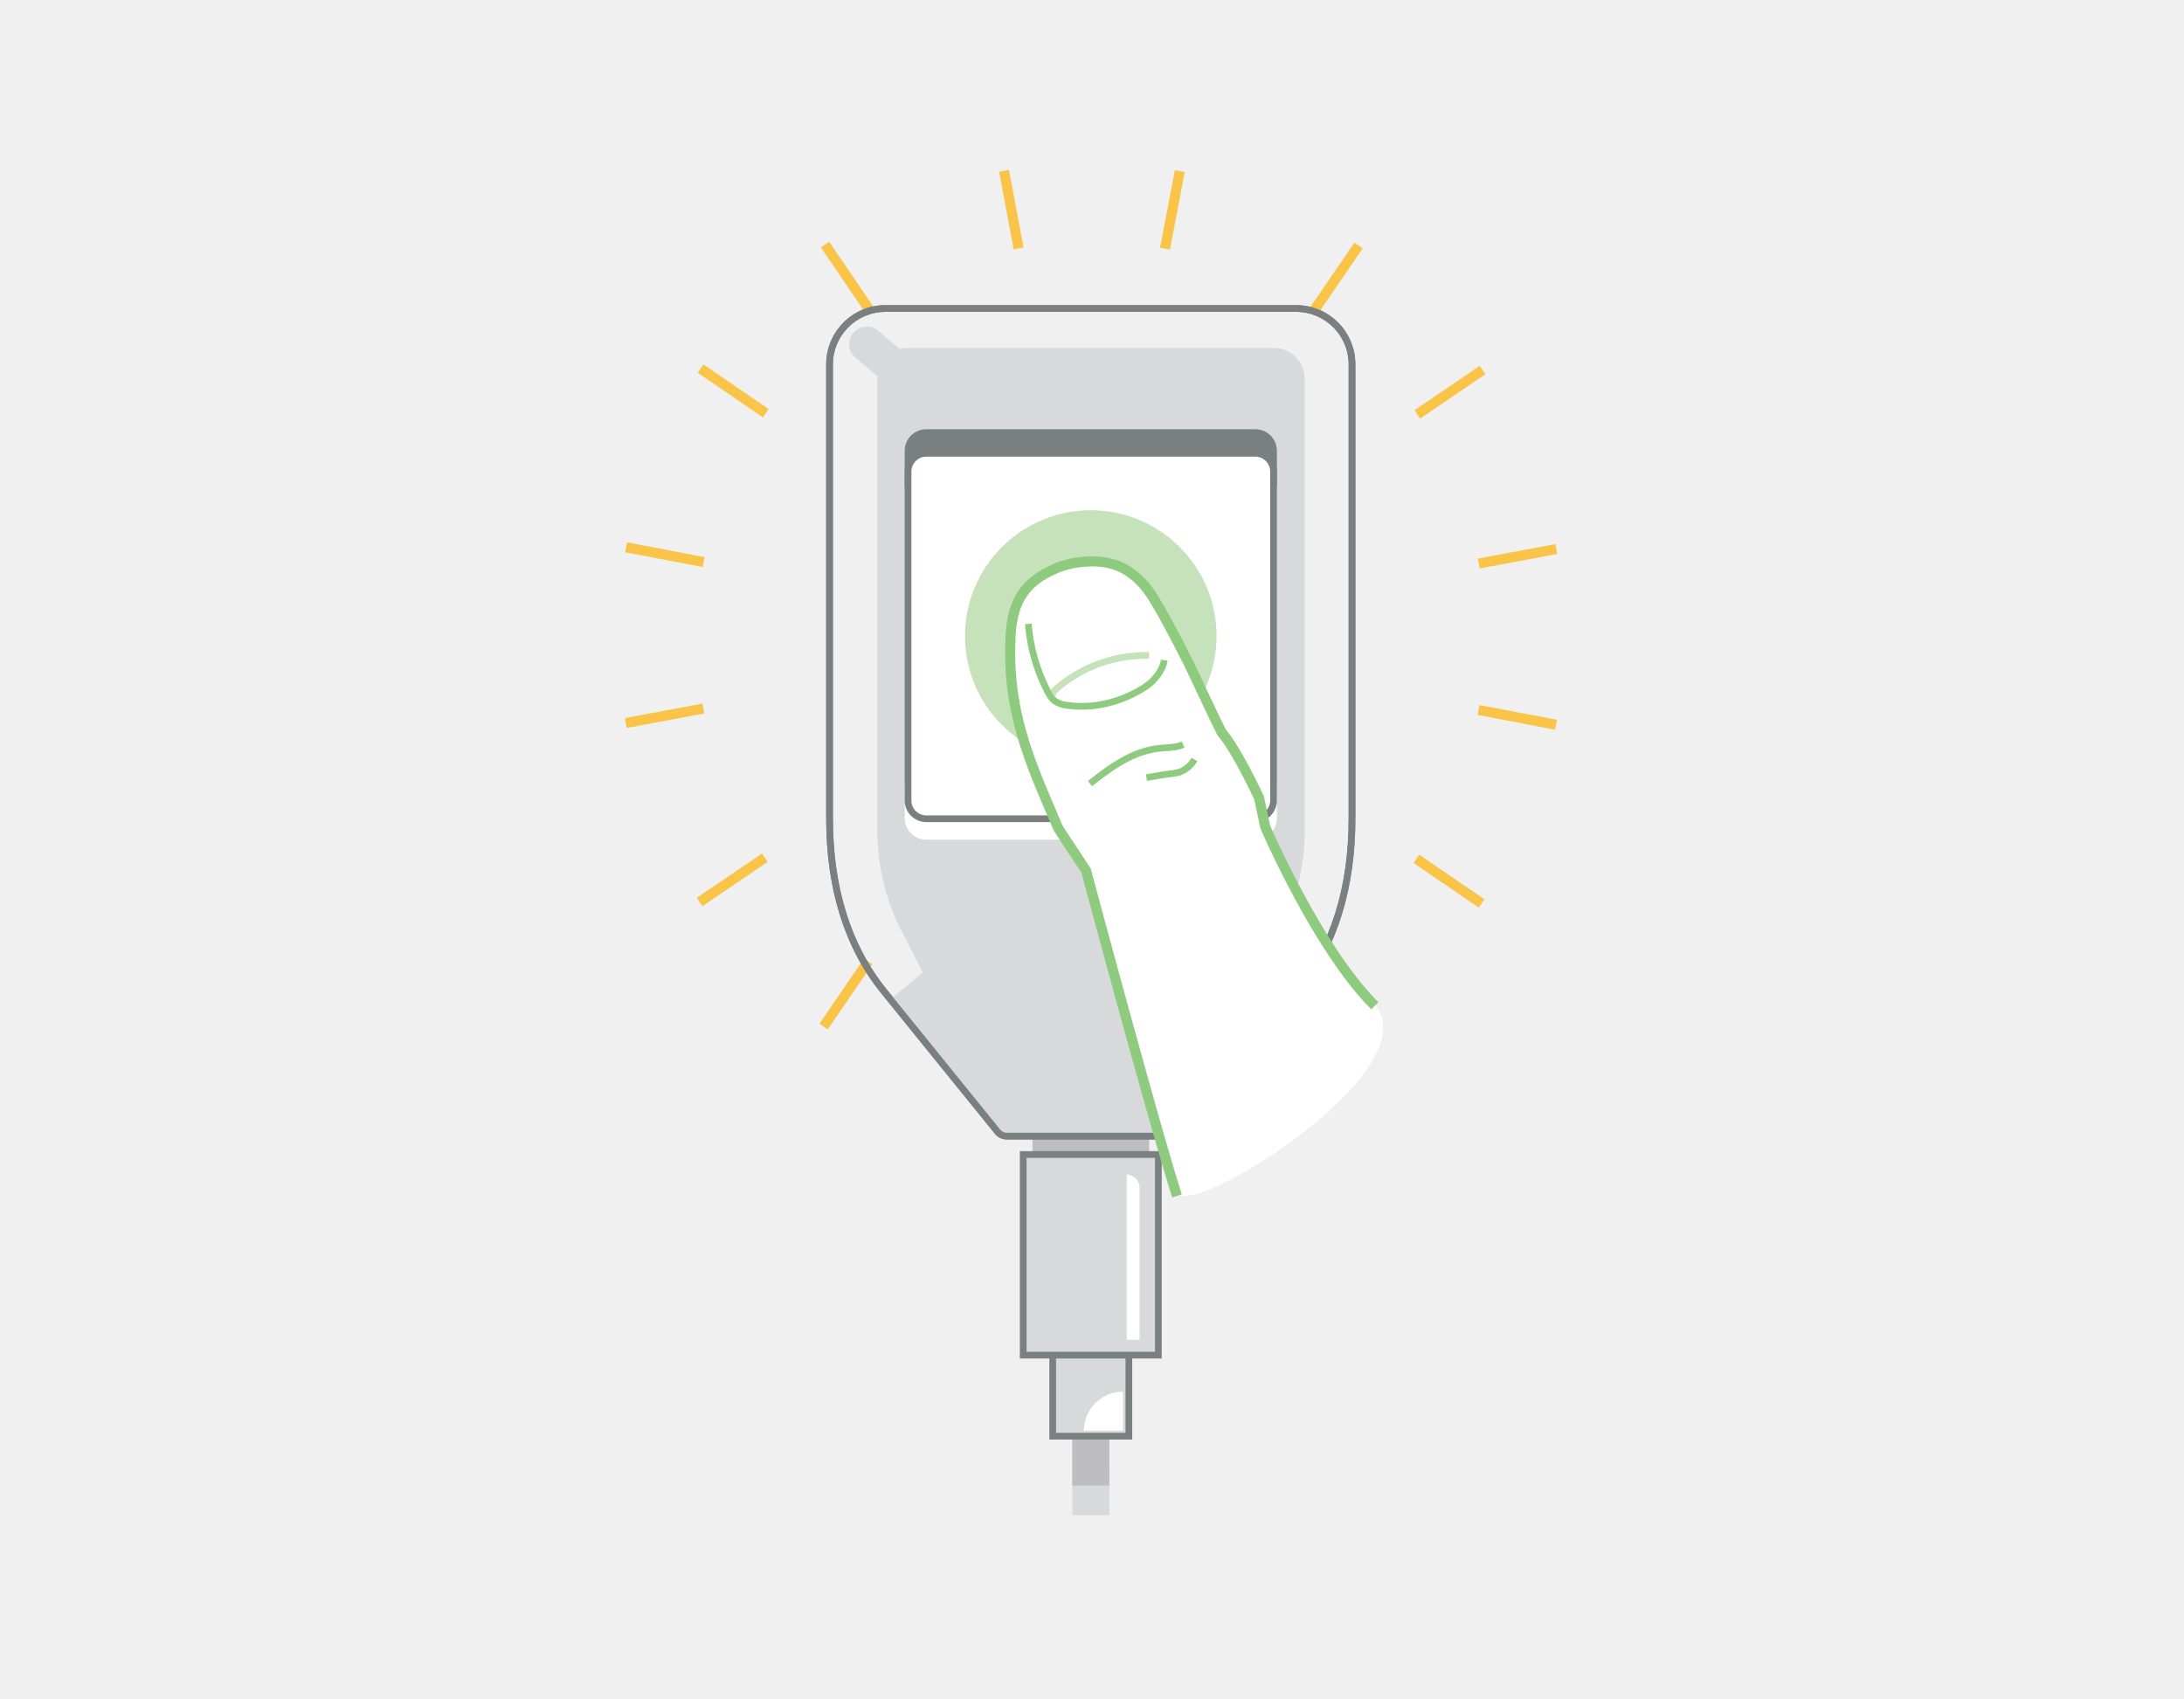
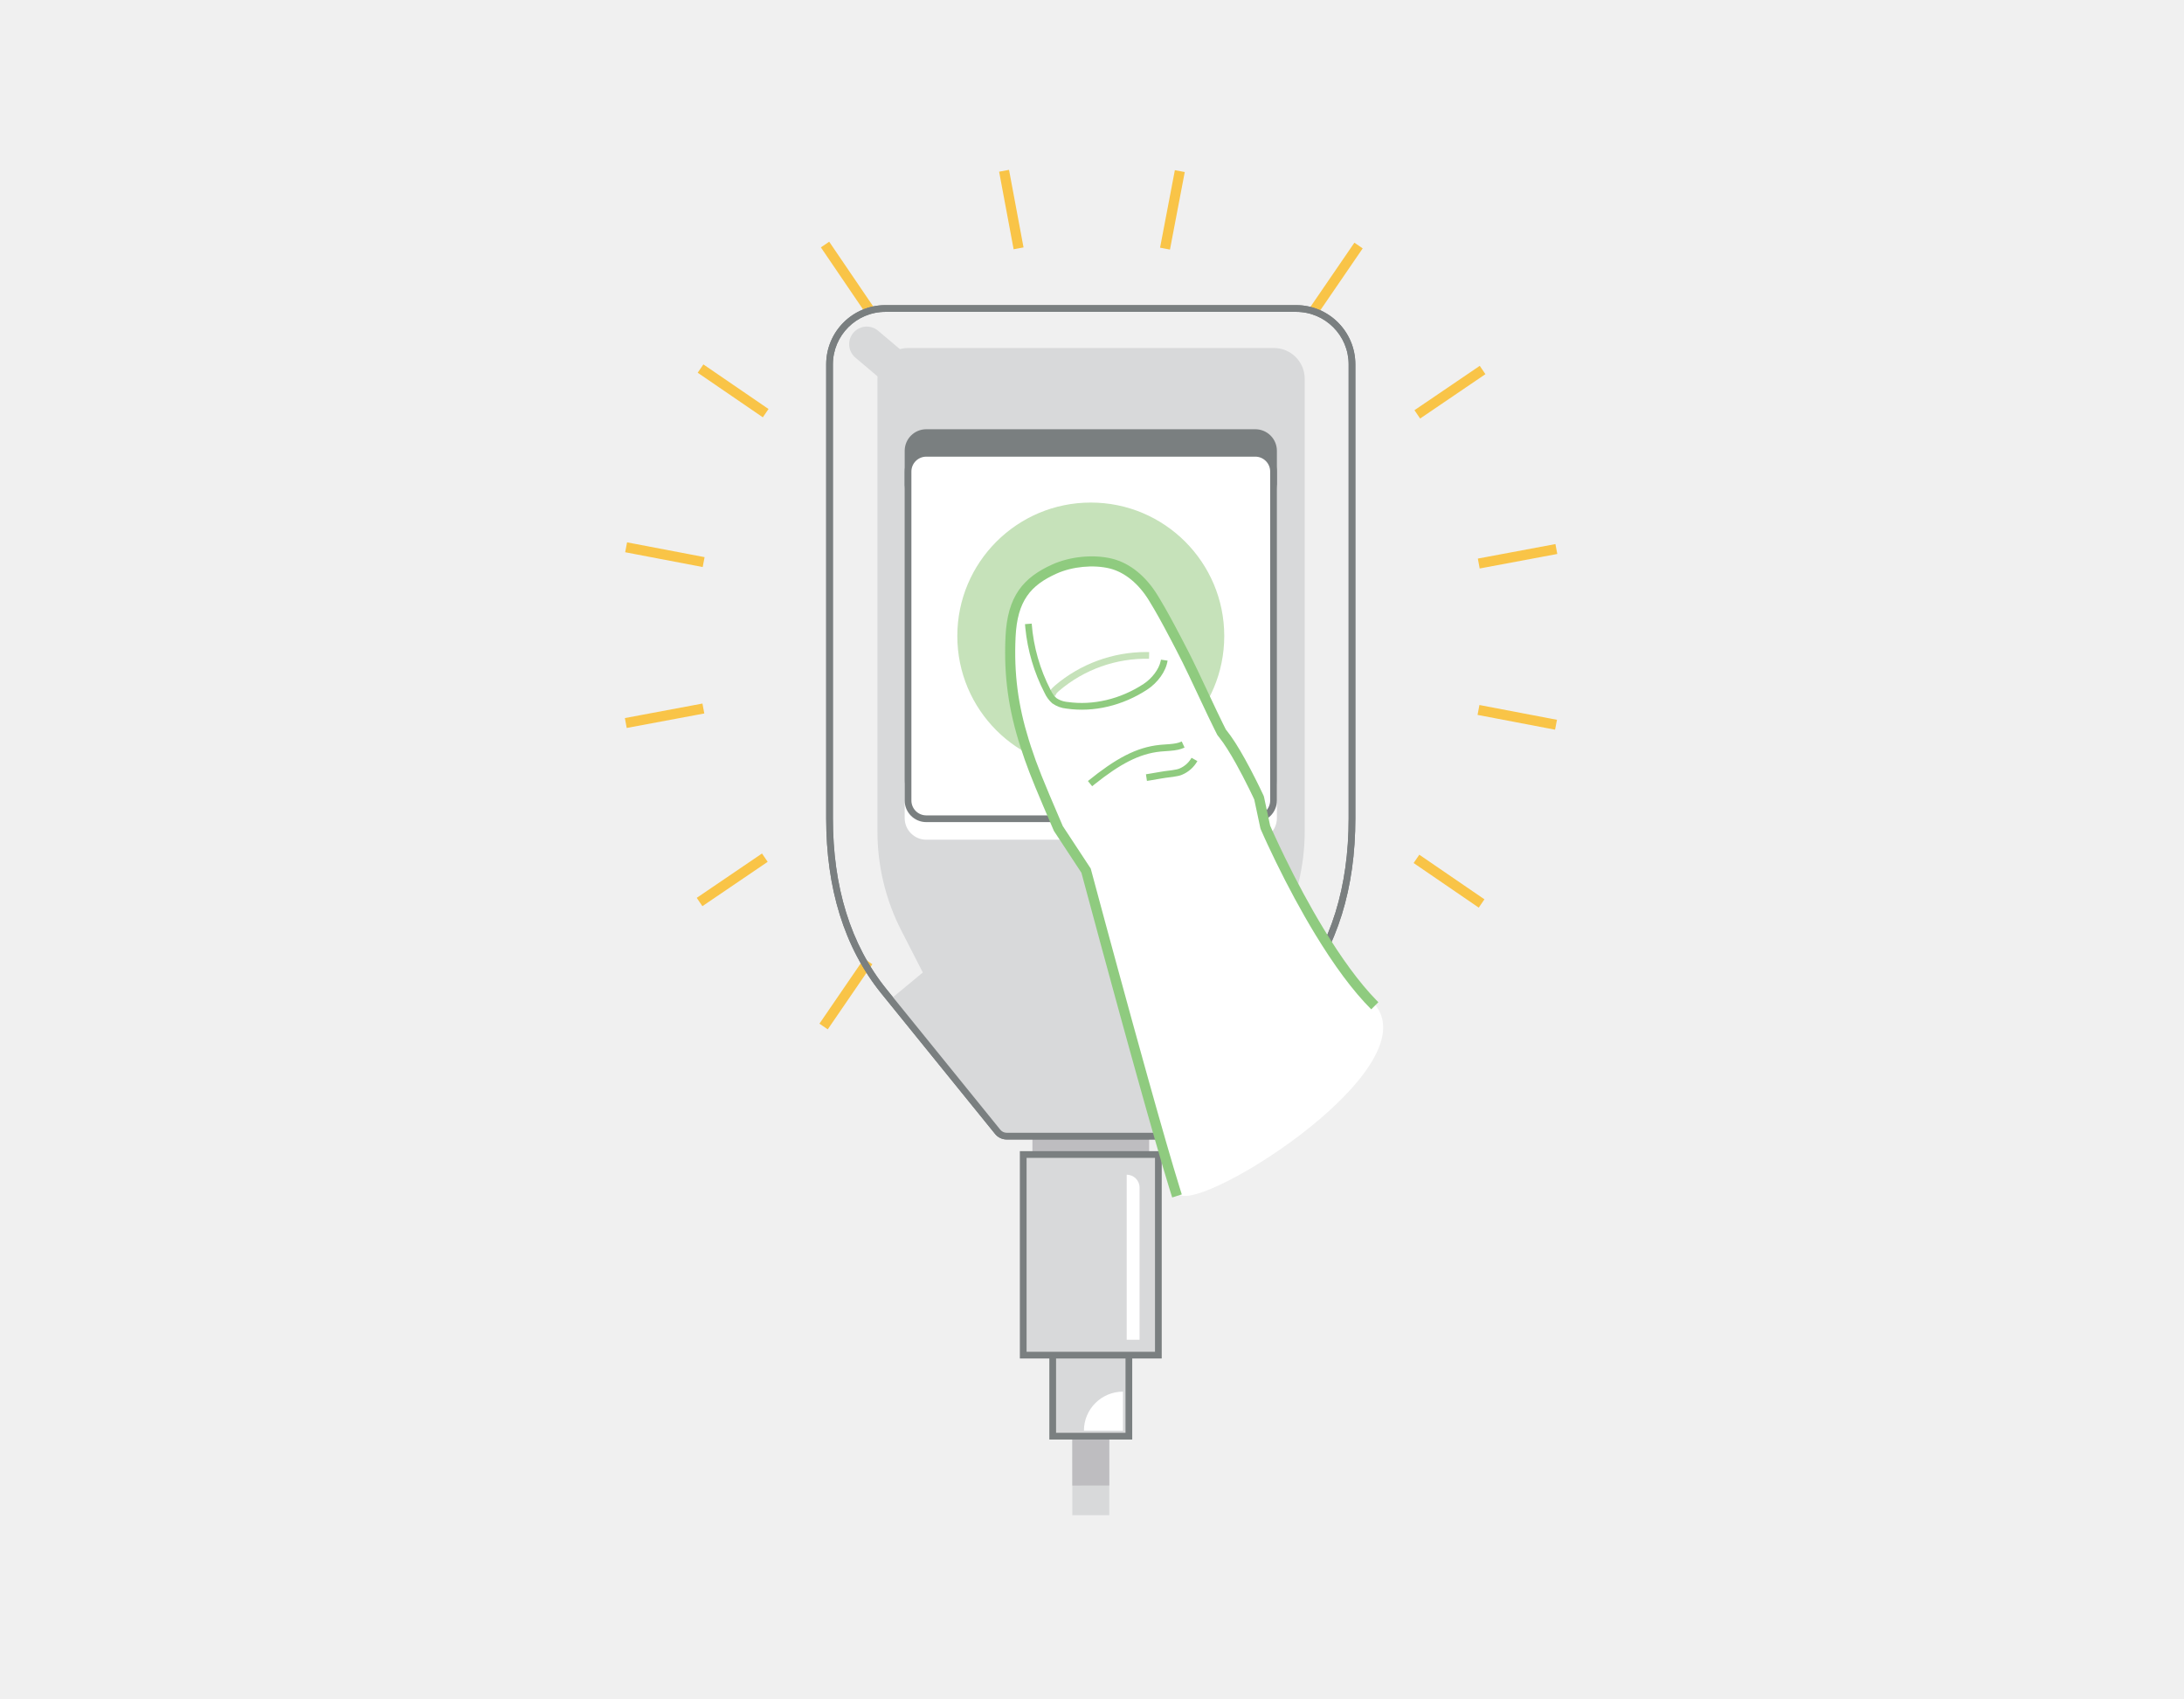
<svg xmlns="http://www.w3.org/2000/svg" width="360" height="280" viewBox="0 0 360 280">
  <g fill="none" fill-rule="evenodd">
    <path fill="#F9C447" fill-rule="nonzero" d="M243.863 116.22l12.78 2.438-.311 1.632-12.78-2.439zM103.363 89.405l12.778 2.439-.312 1.631-12.777-2.438zM193.658 28.052l1.632.311-2.439 12.778-1.631-.312zM166.844 168.551l1.631.312-2.438 12.78-1.632-.311zM217.073 158.154l7.31 10.762-1.373.933-7.31-10.762zM136.682 39.846l7.314 10.76-1.374.933-7.313-10.76zM243.916 60.309l.933 1.373-10.762 7.314-.934-1.374zM125.605 140.7l.934 1.373-10.76 7.31-.933-1.373zM233.954 140.9l10.734 7.352-.938 1.37-10.735-7.351zM115.945 60.072l10.735 7.352-.939 1.37-10.735-7.351zM223.252 40.006l1.37.939-7.351 10.735-1.37-.939zM142.424 158.015l1.37.939-7.351 10.734-1.37-.938zM192.614 168.599l2.391 12.791-1.632.305-2.392-12.791zM166.322 28l2.392 12.788-1.633.305-2.391-12.788zM256.39 89.69l.305 1.632-12.791 2.392-.305-1.633zM115.788 115.981l.305 1.633-12.788 2.391-.305-1.632z" />
    <path fill="#D8D9DA" fill-rule="nonzero" d="M182.845 212.576v37.203h-6.09v-37.203z" />
    <path fill="#BEBDC0" fill-rule="nonzero" d="M170.179 172.854h19.241v36.043h-19.241zM182.831 218.126l.017 26.762-6.09.004-.016-26.762z" />
    <path fill="#D8D9DA" fill-rule="nonzero" d="M173.522 200.025h12.556v36.727h-12.556z" />
    <path fill="#7A7F80" fill-rule="nonzero" d="M185.525 200.579v35.62h-11.449v-35.62h11.449m1.107-1.108h-13.663v37.835h13.663V199.47z" />
    <path fill="#D8D9DA" fill-rule="nonzero" d="M168.662 190.32h22.278v33.073h-22.278z" />
    <path fill="#7A7F80" fill-rule="nonzero" d="M190.386 190.874v31.966h-21.17v-31.966h21.17m1.107-1.107h-23.385v34.18h23.385v-34.18z" />
    <path fill="#FFF" fill-rule="nonzero" d="M185.721 220.86h2.12v-25.09a2.118 2.118 0 0 0-2.12-2.117v27.207zM178.668 235.844h6.433v-6.43a6.433 6.433 0 0 0-6.433 6.43z" />
    <path fill="#7A7F80" fill-rule="nonzero" d="M213.654 50.302h-67.707a9.763 9.763 0 0 0-9.763 9.766v74.846c0 11.41 2.916 21.243 9.125 28.904l18.712 23.108a2.46 2.46 0 0 0 1.917.917h27.725c.745 0 1.45-.338 1.918-.918l18.71-23.107c6.209-7.668 9.12-17.492 9.12-28.904V60.068c.002-5.39-4.366-9.762-9.757-9.766zm-67.707 1.108h67.707a8.656 8.656 0 0 1 8.65 8.658v74.846c0 11.175-2.839 20.754-8.873 28.207L194.72 186.23c-.258.32-.646.507-1.056.507h-27.725c-.41 0-.798-.186-1.055-.505l-18.714-23.11c-6.034-7.446-8.878-17.034-8.878-28.207V60.068a8.659 8.659 0 0 1 8.656-8.658z" />
    <path fill="#D8D9DA" fill-rule="nonzero" d="M215.063 137.024V62.452a5.082 5.082 0 0 0-5.082-5.085h-60.267a5.082 5.082 0 0 0-5.082 5.085v74.61a35.865 35.865 0 0 0 3.944 16.354l3.535 6.898-5.342 4.43 17.682 21.834c.363.449.91.711 1.487.711h27.725c.577 0 1.123-.262 1.486-.711l17.683-21.835-5.295-4.407 3.551-6.9a35.844 35.844 0 0 0 3.975-16.412z" />
    <path fill="#D8D9DA" fill-rule="nonzero" d="M148.302 64.234a2.895 2.895 0 0 1-1.876-.686l-5.34-4.518a2.904 2.904 0 1 1 3.75-4.429l5.343 4.515a2.906 2.906 0 0 1-1.877 5.126v-.008z" />
    <rect width="61.352" height="61.352" x="149.125" y="70.761" fill="#7A7F80" fill-rule="nonzero" rx="3.557" />
    <rect width="61.352" height="61.352" x="149.125" y="77.073" fill="#FFF" fill-rule="nonzero" rx="3.557" />
    <rect width="60.244" height="60.244" x="149.678" y="74.725" fill="#FFF" fill-rule="nonzero" rx="3.003" />
    <path fill="#7A7F80" fill-rule="nonzero" d="M206.92 75.279a2.453 2.453 0 0 1 2.449 2.45v54.237a2.453 2.453 0 0 1-2.45 2.45h-54.238a2.453 2.453 0 0 1-2.45-2.45V77.73a2.453 2.453 0 0 1 2.45-2.45h54.238m0-1.107h-54.238a3.557 3.557 0 0 0-3.556 3.557v54.237a3.557 3.557 0 0 0 3.556 3.557h54.238a3.557 3.557 0 0 0 3.557-3.557V77.73a3.557 3.557 0 0 0-3.557-3.557z" />
    <path fill="#7A7F80" fill-rule="nonzero" d="M213.654 50.302h-67.707a9.763 9.763 0 0 0-9.763 9.766v74.846c0 11.41 2.916 21.243 9.125 28.904l18.712 23.108a2.46 2.46 0 0 0 1.917.917h27.725c.745 0 1.45-.338 1.918-.918l18.71-23.107c6.209-7.668 9.12-17.492 9.12-28.904V60.068c.002-5.39-4.366-9.762-9.757-9.766zm-67.707 1.108h67.707a8.656 8.656 0 0 1 8.65 8.658v74.846c0 11.175-2.839 20.754-8.873 28.207L194.72 186.23c-.258.32-.646.507-1.056.507h-27.725c-.41 0-.798-.186-1.055-.505l-18.714-23.11c-6.034-7.446-8.878-17.034-8.878-28.207V60.068a8.659 8.659 0 0 1 8.656-8.658z" />
    <circle cx="179.8" cy="104.847" r="20.73" fill="#C6E2BA" fill-rule="nonzero" />
+     <circle cx="179.8" cy="104.847" fill="#C6E2BA" r="21" stroke="#C6E2BA" stroke-width="2">
+       <animate attributeName="r" from="20" to="28" dur="1.2s" begin="0s" repeatCount="indefinite" />
+       <animate attributeName="opacity" from="1" to="0" dur="1.2s" begin="0s" repeatCount="indefinite" />
+     </circle>
    <path fill="#FFF" d="M170.556 126.5c-2.667-7.667-3.834-14.667-3.5-21 .333-6.333 3.333-10.333 9-12 6-1.333 10.5 0 13.5 4s6.166 10 9.5 18c2.333 5 4.166 8.333 5.5 10 2 2.5 3 5 3.5 7.5.333 1.667 1.166 4.167 2.5 7.5 4.333 9.333 9.666 17.667 16 25 9.5 11-31 36-32.5 31s-13-47-14-50-1.5-4-3-6c-1-1.333-2.167-3.667-3.5-7l-3-7z" />
    <path fill="#8FCB7F" fill-rule="nonzero" d="M173.493 93.037c2.916-1.308 6.782-1.688 9.82-.937 2.988.738 5.601 2.944 7.475 5.993l.427.703c1.03 1.714 1.979 3.451 3.481 6.319l1.212 2.336c.48.943.95 1.9 1.533 3.123l3.205 6.793c.311.651.585 1.216.855 1.763l.57 1.144.139.168c.412.512.85 1.13 1.314 1.848l.234.366c.46.73.939 1.544 1.432 2.427a89.491 89.491 0 0 1 1.76 3.334l.607 1.223.612 1.278.122.261.058.174 1.015 4.755.407.918.21.467c.531 1.166 1.143 2.466 1.827 3.867 1.954 4 4.097 8.001 6.361 11.731 2.936 4.837 5.851 8.848 8.666 11.75l.366.372-1.174 1.175c-3.037-3.038-6.151-7.284-9.278-12.435-2.292-3.778-4.459-7.821-6.434-11.864-.493-1.01-.95-1.97-1.366-2.865l-.589-1.286-.554-1.248-.05-.155-1.013-4.746-.2-.426a97.42 97.42 0 0 0-.479-.995l-.177-.362a91.897 91.897 0 0 0-2.148-4.114c-.48-.859-.943-1.648-1.386-2.35a22.317 22.317 0 0 0-1.453-2.078l-.162-.197-.107-.162-.517-1.033c-.305-.616-.61-1.245-.963-1.982l-3.204-6.79a124.37 124.37 0 0 0-2.077-4.178l-.84-1.61c-1.572-2.991-2.521-4.702-3.656-6.55-1.664-2.705-3.942-4.628-6.46-5.25-2.673-.66-6.16-.318-8.741.84-4.313 1.938-6.483 4.504-6.769 10.44-.287 6.103.426 11.32 2.179 16.976l.358 1.122c1.043 3.184 1.987 5.51 4.895 12.274l.351.817 4.603 7 2.44 9.058 1.98 7.284c.822 3.017 1.639 6 2.44 8.908l2.578 9.299c2.232 7.981 4.018 14.173 5.227 18.068l.345 1.1-1.582.503-.534-1.71c-1.24-4.038-3.02-10.229-5.222-18.112l-1.46-5.255-1.436-5.206c-.969-3.526-1.958-7.147-2.948-10.794l-3.363-12.453-4.494-6.834-.069-.128-1.718-4.01c-2.02-4.753-2.809-6.804-3.747-9.71-1.976-6.118-2.79-11.711-2.482-18.276.32-6.638 2.912-9.703 7.748-11.876z" />
    <path fill="#C6E2BA" fill-rule="nonzero" d="M189.426 107.491l-.024 1.107a22.102 22.102 0 0 0-14.8 5.262c-.374.32-.564.555-.608.764l-.01.077-1.106-.048c.028-.632.364-1.086 1.005-1.635a23.21 23.21 0 0 1 15.056-5.532l.487.005z" />
    <path fill="#8FCB7F" fill-rule="nonzero" d="M170.06 102.804a28.55 28.55 0 0 0 3.115 10.933c.234.523.576.992.947 1.332.463.32.992.53 1.567.616l.249.03c4.253.615 8.761-.475 12.555-2.96 1.392-.912 2.542-2.417 2.831-3.793l.039-.216 1.096.158c-.258 1.779-1.648 3.656-3.359 4.777-4.014 2.63-8.793 3.785-13.29 3.134a4.83 4.83 0 0 1-2.372-.88 5.153 5.153 0 0 1-1.26-1.718 29.602 29.602 0 0 1-3.167-10.705l-.054-.623 1.104-.085zM194.793 122.23l.464 1.005c-.7.323-1.328.453-2.437.544l-1.44.107-.092.009c-3.5.353-6.658 2.046-10.842 5.378l-.422.339-.696-.86c4.55-3.682 7.96-5.567 11.849-5.959l.396-.035 1.123-.08c.924-.075 1.453-.174 1.968-.392l.129-.057zM196.405 124.921l.965.543a5.2 5.2 0 0 1-2.531 2.253c-.334.148-.802.25-1.462.344l-1.248.162-.696.11-1.835.315-.542.085-.165-1.095.53-.083 1.832-.314.711-.113c.155-.023 1.015-.129 1.256-.163.562-.08.96-.167 1.183-.266a4.102 4.102 0 0 0 1.873-1.564l.13-.214z" />
  </g>
</svg>
